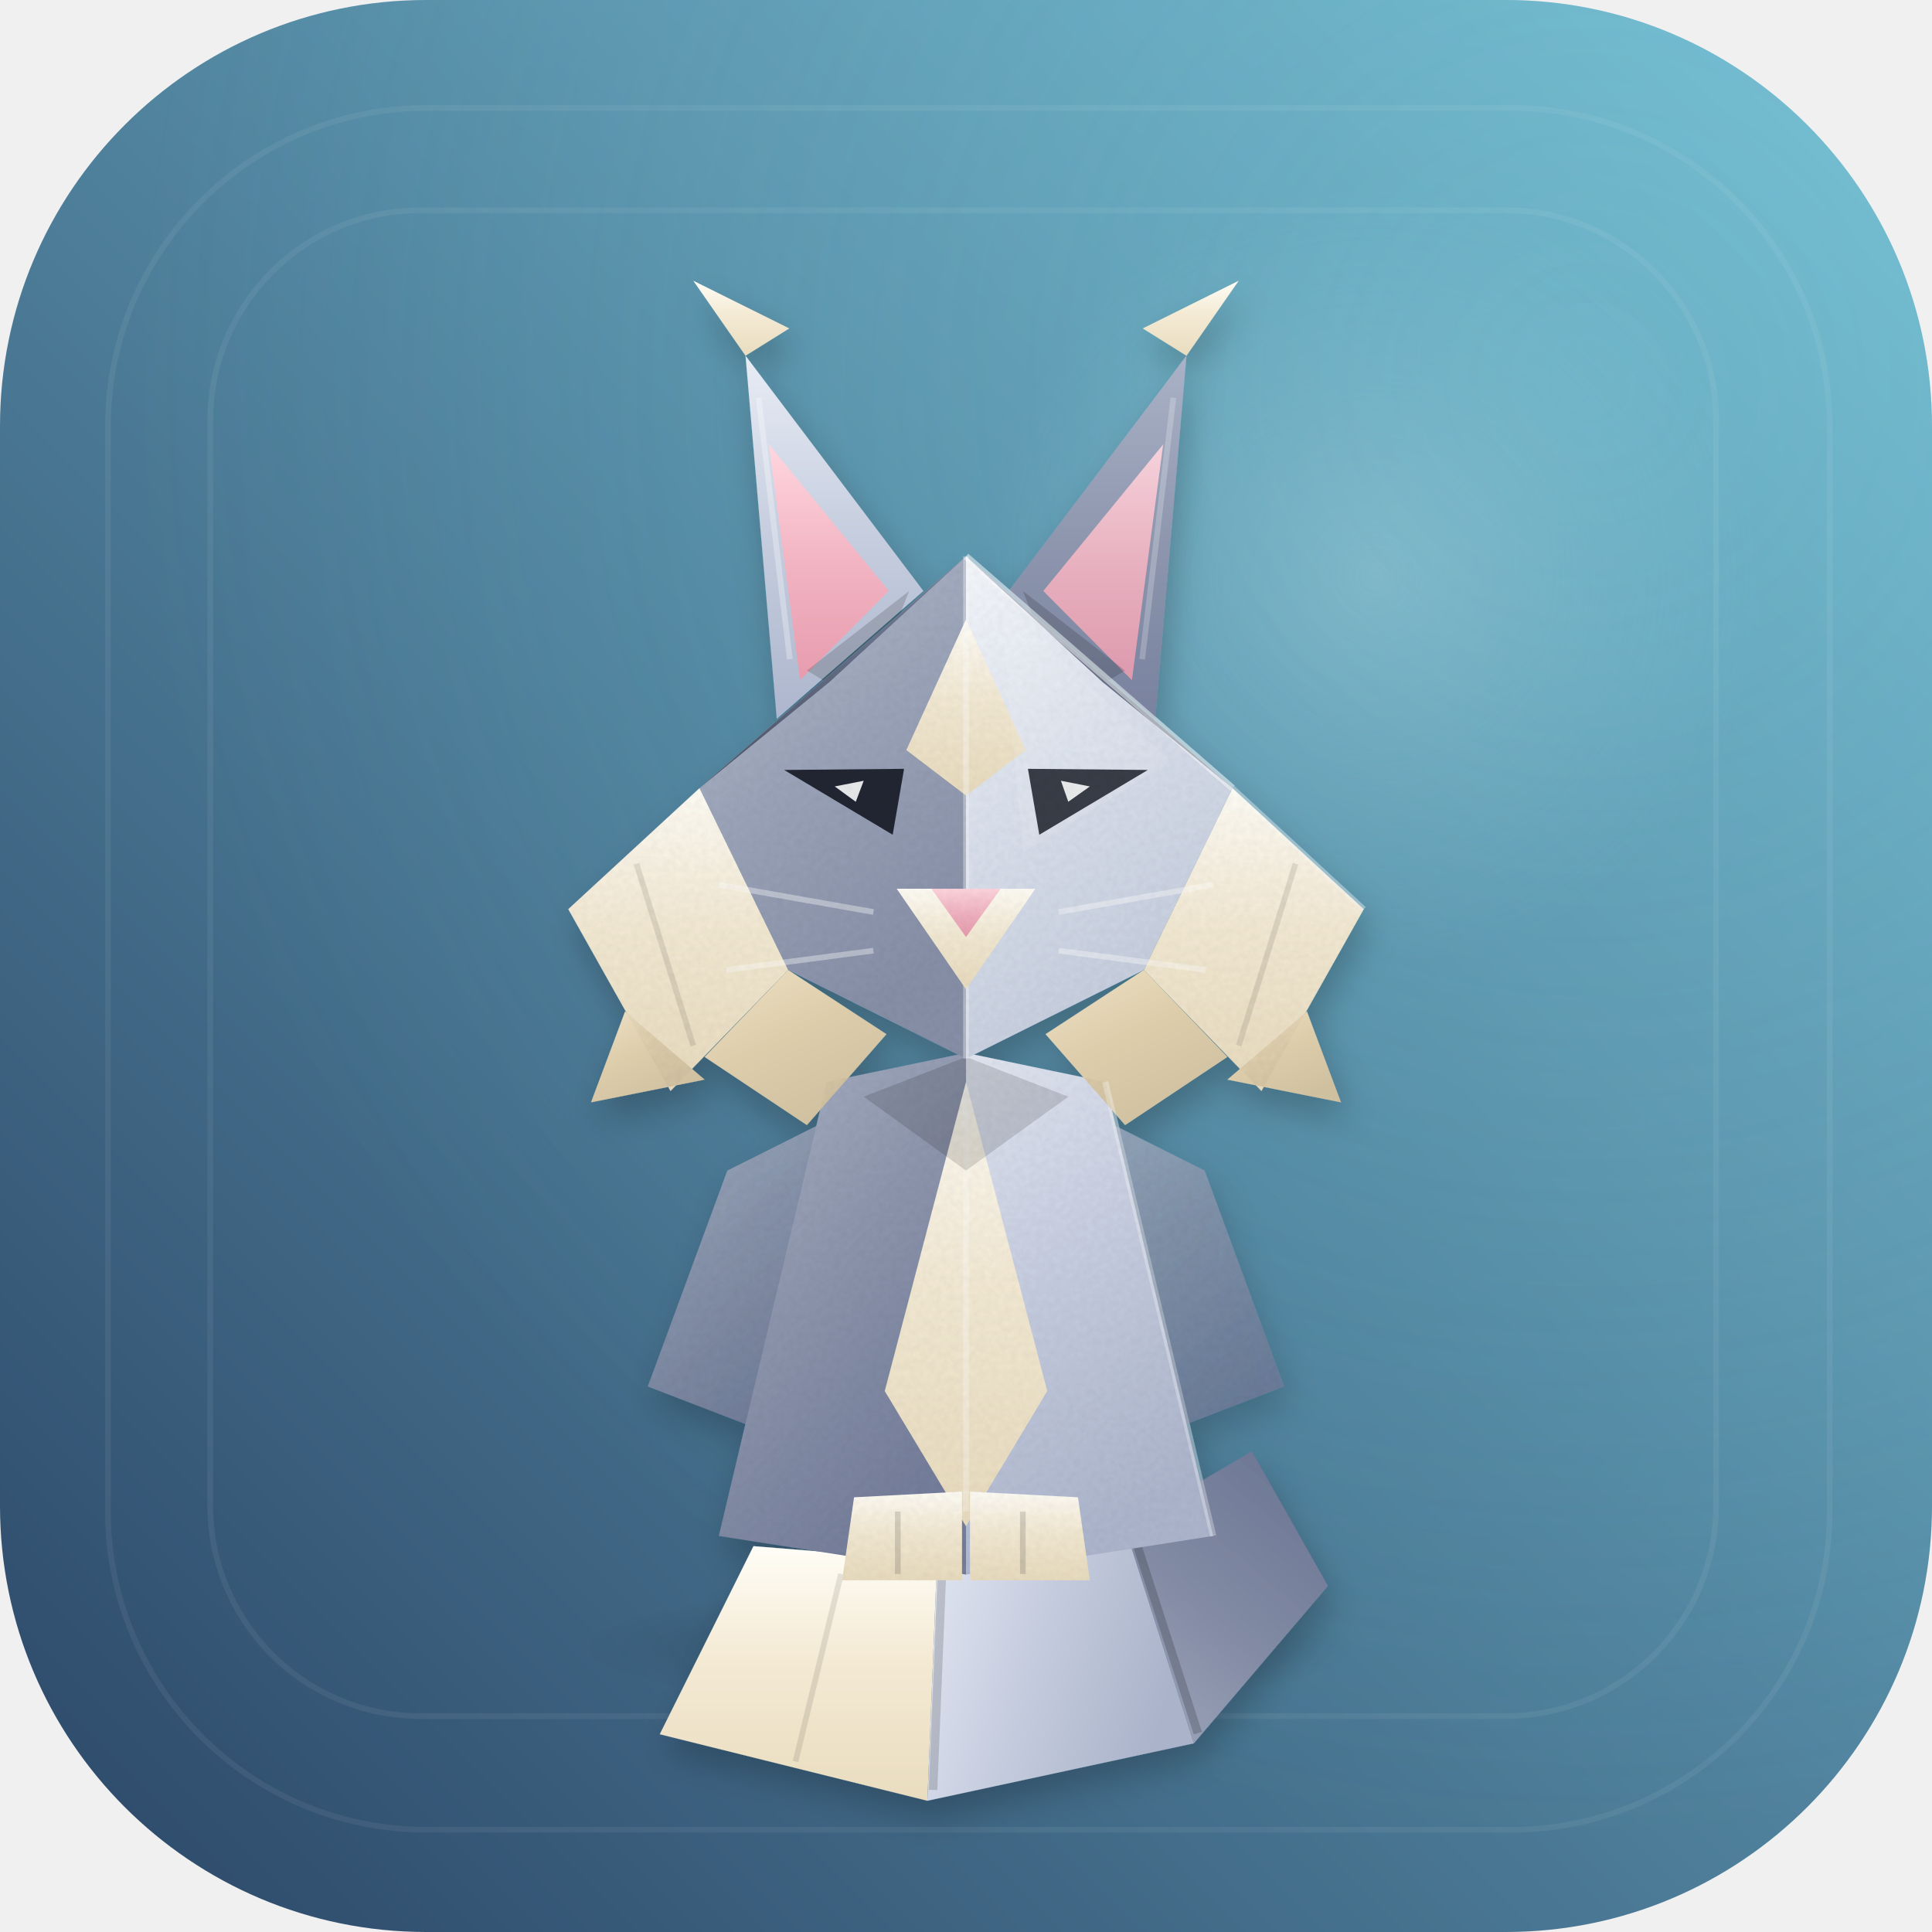
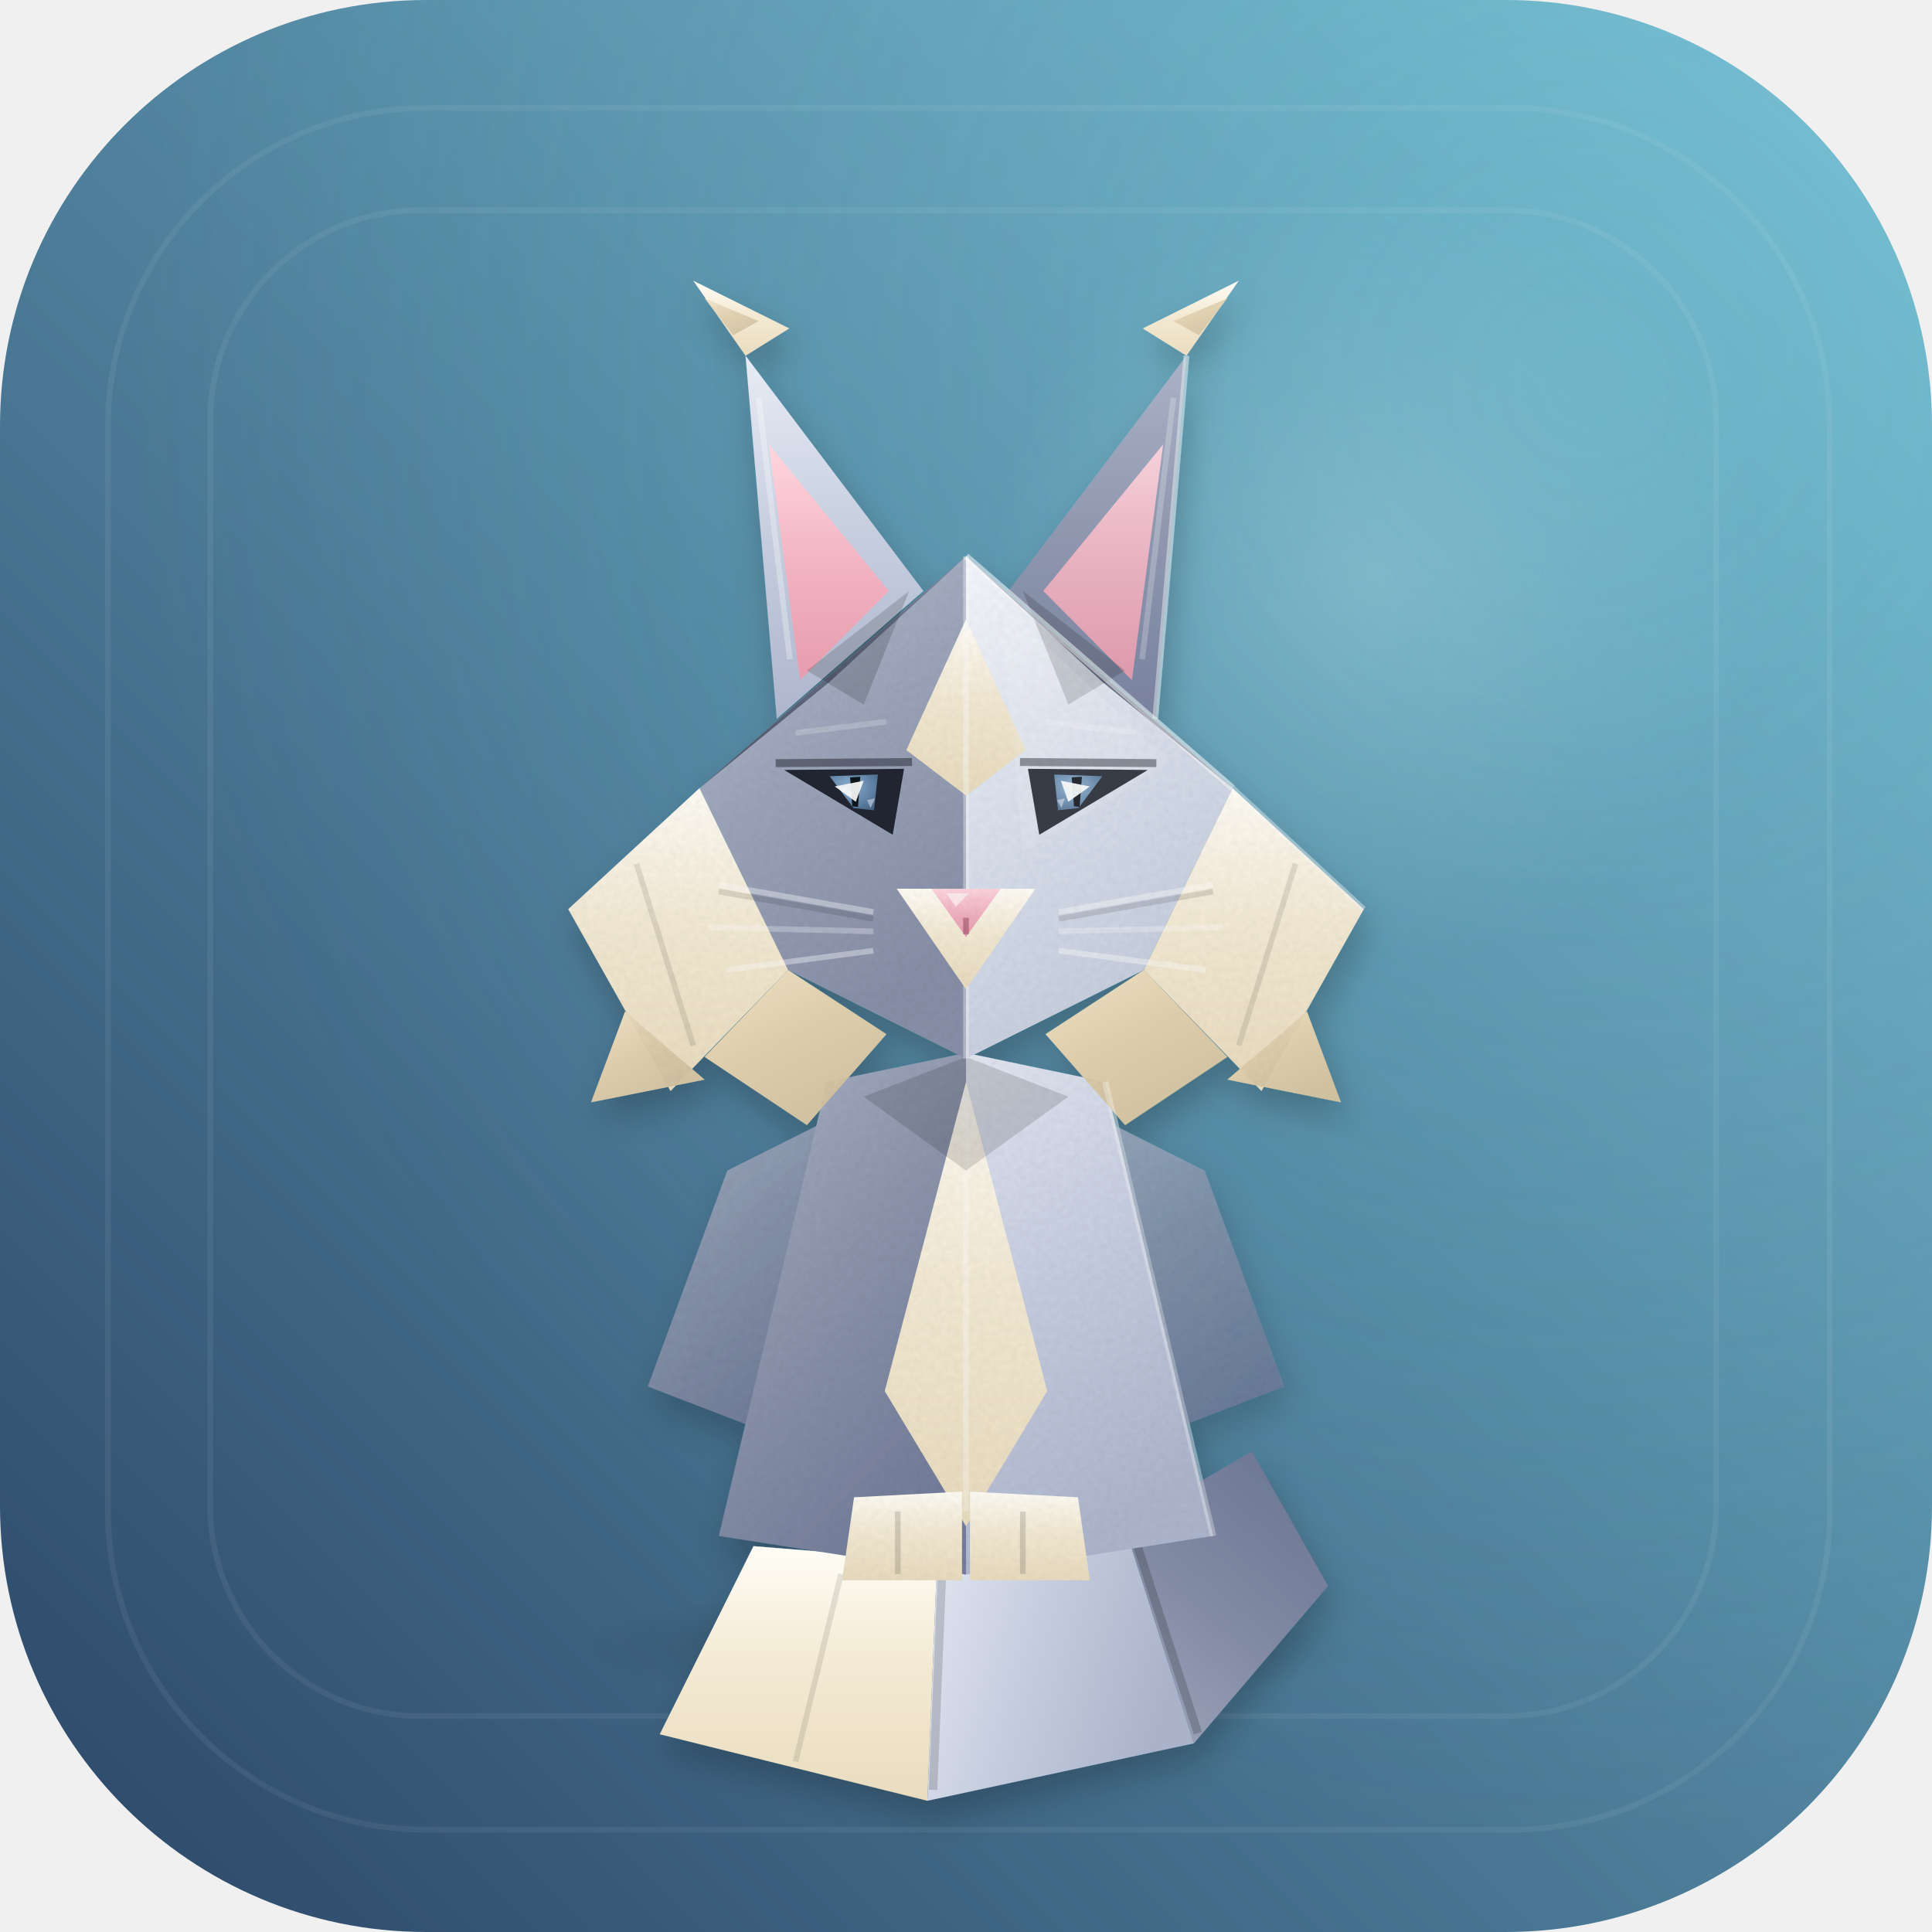
<svg xmlns="http://www.w3.org/2000/svg" viewBox="0 0 340 340" width="220" height="220" role="img" aria-label="Ori the origami Siberian: a front-facing seated paper cat with a cream ruff, tufted ears that twitch, a smoke mask, and a long tail that wraps around her front paws and sways slowly">
  <defs>
    <linearGradient id="catTileG" x1="0" y1="1" x2="1" y2="0">
      <stop offset="0" stop-color="#2b4566" />
      <stop offset="1" stop-color="#75bfd4" />
    </linearGradient>
    <radialGradient id="catMoonG" cx="0.71" cy="0.30" r="0.20">
      <stop offset="0" stop-color="rgba(219,242,247,0.26)" />
      <stop offset="1" stop-color="rgba(179,230,242,0)" />
    </radialGradient>
    <radialGradient id="catTileGlow" cx="0.82" cy="0.2" r="0.75">
      <stop offset="0" stop-color="rgba(128,209,219,0.22)" />
      <stop offset="1" stop-color="rgba(128,209,219,0)" />
    </radialGradient>
    <radialGradient id="catContactG">
      <stop offset="0" stop-color="rgba(0,0,0,0.20)" />
      <stop offset="1" stop-color="rgba(0,0,0,0)" />
+     </radialGradient>
+     <radialGradient id="catIris" cx="0.4" cy="0.35" r="0.9">
+       <stop offset="0" stop-color="#8fb4d4" />
+       <stop offset="0.6" stop-color="#5d80a4" />
+       <stop offset="1" stop-color="#3c5878" />
    </radialGradient>
    <filter id="catSoft" x="-30%" y="-30%" width="160%" height="160%">
      <feDropShadow dx="1" dy="3" stdDeviation="3" flood-color="#000000" flood-opacity="0.22" />
    </filter>
    <linearGradient id="catHeadLit" x1="0" y1="0" x2="0.4" y2="1">
      <stop offset="0" stop-color="#f7f9fd" />
      <stop offset="0.45" stop-color="#dde3ef" />
      <stop offset="1" stop-color="#c5cddd" />
    </linearGradient>
    <linearGradient id="catHeadShade" x1="0" y1="0" x2="0.4" y2="1">
      <stop offset="0" stop-color="#b8c1d3" />
      <stop offset="0.5" stop-color="#9ba4b9" />
      <stop offset="1" stop-color="#8790a8" />
    </linearGradient>
    <linearGradient id="catSmoke" x1="0" y1="0" x2="0" y2="1">
      <stop offset="0" stop-color="#707a95" />
      <stop offset="0.5" stop-color="#566078" />
      <stop offset="1" stop-color="#414859" />
    </linearGradient>
    <linearGradient id="catEarLit" x1="0" y1="0" x2="0" y2="1">
      <stop offset="0" stop-color="#e8ecf5" />
      <stop offset="0.5" stop-color="#c5cdde" />
      <stop offset="1" stop-color="#adb6cd" />
    </linearGradient>
    <linearGradient id="catEarShade" x1="0" y1="0" x2="0" y2="1">
      <stop offset="0" stop-color="#a9b2c6" />
      <stop offset="0.5" stop-color="#8e97ae" />
      <stop offset="1" stop-color="#78819e" />
    </linearGradient>
    <linearGradient id="catInnerEar" x1="0" y1="0" x2="0" y2="1">
      <stop offset="0" stop-color="#ffd6de" />
      <stop offset="0.5" stop-color="#f2b4c2" />
      <stop offset="1" stop-color="#e79cae" />
    </linearGradient>
    <linearGradient id="catBodyLit" x1="0" y1="0" x2="0.3" y2="1">
      <stop offset="0" stop-color="#e2e7f2" />
      <stop offset="0.5" stop-color="#c6cde0" />
      <stop offset="1" stop-color="#adb6cd" />
    </linearGradient>
    <linearGradient id="catBodyShade" x1="0" y1="0" x2="0.5" y2="1">
      <stop offset="0" stop-color="#abb4c8" />
      <stop offset="0.5" stop-color="#8d96ad" />
      <stop offset="1" stop-color="#757e9b" />
    </linearGradient>
    <linearGradient id="catCream" x1="0" y1="0" x2="0" y2="1">
      <stop offset="0" stop-color="#fffdf6" />
      <stop offset="0.45" stop-color="#f4ead4" />
      <stop offset="1" stop-color="#e9dcbf" />
    </linearGradient>
    <linearGradient id="catCreamShade" x1="0" y1="0" x2="0.6" y2="1">
      <stop offset="0" stop-color="#eee1c6" />
      <stop offset="0.5" stop-color="#ddcdab" />
      <stop offset="1" stop-color="#cfc0a0" />
    </linearGradient>
    <linearGradient id="catTailLit" x1="0" y1="0" x2="1" y2="0.3">
      <stop offset="0" stop-color="#e2e7f2" />
      <stop offset="0.5" stop-color="#c4cbdd" />
      <stop offset="1" stop-color="#aab3ca" />
    </linearGradient>
    <linearGradient id="catTailShade" x1="0" y1="1" x2="0.6" y2="0">
      <stop offset="0" stop-color="#9ea7bd" />
      <stop offset="0.5" stop-color="#838ca4" />
      <stop offset="1" stop-color="#6f7996" />
    </linearGradient>
    <filter id="catGrain" x="0" y="0" width="100%" height="100%">
      <feTurbulence type="fractalNoise" baseFrequency="0.9" numOctaves="2" seed="19" stitchTiles="stitch" />
      <feColorMatrix type="matrix" values="0 0 0 0 0  0 0 0 0 0  0 0 0 0 0  0 0 0 0.05 0" />
    </filter>
    <clipPath id="catFigureClip">
      <polygon points="128,206 148,196 140,254 114,244" />
      <polygon points="192,196 212,206 226,244 200,254" />
      <polygon points="170,185.3 170,277.1 126.5,270.3 145.5,190.4" />
      <polygon points="170,185.3 194.5,190.4 213.5,270.3 170,277.1" />
      <polygon points="170,190.4 184.3,244.8 170,268.6 155.7,244.8" />
      <polygon points="150.3,263.5 169.3,262.5 169.3,278.1 148.2,278.1" />
      <polygon points="170.7,262.5 189.7,263.5 191.8,278.1 170.7,278.1" />
      <polygon points="170,97.9 170,186.3 138.7,170.7 123.1,138.7" />
      <polygon points="170,97.9 216.9,138.7 201.3,170.7 170,186.3" />
      <polygon points="123.1,138.7 138.7,170.7 118.0,192.0 100.0,160.0" />
      <polygon points="216.9,138.7 201.3,170.7 222.0,192.0 240.0,160.0" />
    </clipPath>
  </defs>
  <clipPath id="catTileClip">
    <rect width="340" height="340" rx="75" />
  </clipPath>
  <g clip-path="url(#catTileClip)">
    <rect width="340" height="340" fill="url(#catTileG)" />
    <rect width="340" height="340" fill="url(#catMoonG)" />
    <rect width="340" height="340" fill="url(#catTileGlow)" />
    <rect x="19" y="19" width="303" height="303" rx="56" fill="none" stroke="rgba(255,255,255,0.06)" />
    <rect x="37" y="37" width="265" height="265" rx="37" fill="none" stroke="rgba(255,255,255,0.06)" />
    <ellipse cx="170" cy="290" rx="70" ry="11" fill="url(#catContactG)" />
+     <ellipse cx="170" cy="288" rx="44" ry="7" fill="rgba(0,0,0,0.15)" />
    <g filter="url(#catSoft)">
      <g transform="rotate(0 216 248)">
        <animateTransform attributeName="transform" type="rotate" values="-6 216 248;6 216 248;-6 216 248" keyTimes="0;0.5;1" dur="3.6s" repeatCount="indefinite" calcMode="spline" keySplines="0.45 0 0.55 1;0.45 0 0.55 1" />
        <polygon points="220.3,255.4 233.7,279.1 226.0,283.0 213.0,262.0" fill="#5a6480" />
        <polygon points="220.3,255.4 197.9,268.6 210.1,306.8 233.7,279.1" fill="url(#catTailShade)" />
        <polygon points="197.9,268.6 164.9,274.7 163.2,316.9 210.1,306.8" fill="url(#catTailLit)" />
        <line x1="199.5" y1="270" x2="210.8" y2="305" stroke="rgba(0,0,0,0.18)" stroke-width="1.5" />
        <line x1="165.8" y1="276" x2="164.2" y2="315" stroke="rgba(0,0,0,0.16)" stroke-width="1.5" />
        <polygon points="164.9,274.7 132.6,272.1 116.1,305.2 163.2,316.9" fill="url(#catCream)" />
        <line x1="148" y1="277" x2="140" y2="310" stroke="rgba(0,0,0,0.10)" stroke-width="1" />
      </g>
      <polygon points="128,206 148,196 140,254 114,244" fill="url(#catBodyShade)" opacity="0.9" />
      <polygon points="192,196 212,206 226,244 200,254" fill="url(#catBodyShade)" opacity="0.75" />
      <polygon points="170,185.3 170,277.1 126.5,270.3 145.5,190.4" fill="url(#catBodyShade)" />
      <polygon points="170,185.3 194.5,190.4 213.5,270.3 170,277.1" fill="url(#catBodyLit)" />
      <polygon points="170,190.4 184.3,244.8 170,268.6 155.7,244.8" fill="url(#catCream)" />
      <line x1="170" y1="193" x2="170" y2="266" stroke="rgba(255,255,255,0.30)" stroke-width="1" />
      <polygon points="150.3,263.5 169.3,262.5 169.3,278.1 148.2,278.1" fill="url(#catCream)" />
      <polygon points="170.7,262.5 189.7,263.5 191.8,278.1 170.7,278.1" fill="url(#catCream)" />
      <line x1="158" y1="266" x2="158" y2="277" stroke="rgba(0,0,0,0.14)" stroke-width="1" />
      <line x1="180" y1="266" x2="180" y2="277" stroke="rgba(0,0,0,0.14)" stroke-width="1" />
      <polygon points="170,186 188,193 170,206 152,193" fill="#000000" opacity="0.14" />
      <g transform="rotate(0 170 112)">
        <animateTransform attributeName="transform" type="rotate" values="0 170 112;0 170 112;-8 170 112;6 170 112;0 170 112;0 170 112" keyTimes="0;0.6;0.7;0.8;0.9;1" dur="3.2s" repeatCount="indefinite" calcMode="spline" keySplines="0.3 0 0.15 1;0.3 0 0.15 1;0.3 0 0.15 1;0.3 0 0.15 1;0.3 0 0.15 1" />
        <polygon points="136.7,126.5 131.2,62.6 162.5,104.0" fill="url(#catEarLit)" />
        <polygon points="140.8,119.7 135.3,78.2 156.4,104.0" fill="url(#catInnerEar)" />
        <line x1="139" y1="116" x2="133.5" y2="70" stroke="rgba(255,255,255,0.30)" stroke-width="1" />
        <polygon points="131.2,62.6 122.0,49.4 138.9,57.8" fill="url(#catCream)" />
        <polygon points="177.5,104.0 208.8,62.6 203.3,126.5" fill="url(#catEarShade)" />
        <polygon points="183.6,104.0 204.7,78.2 199.2,119.7" fill="url(#catInnerEar)" opacity="0.9" />
        <line x1="201" y1="116" x2="206.5" y2="70" stroke="rgba(255,255,255,0.22)" stroke-width="1" />
        <polygon points="208.8,62.6 218.0,49.4 201.1,57.8" fill="url(#catCream)" />
+         <polygon points="129,59 124,52.5 133.5,56.5" fill="url(#catCreamShade)" opacity="0.85" />
+         <polygon points="211,59 216,52.5 206.5,56.5" fill="url(#catCreamShade)" opacity="0.85" />
+         <line x1="208.8" y1="62.6" x2="203.3" y2="126.5" stroke="rgba(255,255,255,0.40)" stroke-width="1" />
      </g>
-       <polygon points="142,118 160,104 152,124" fill="#000000" opacity="0.16" />
-       <polygon points="198,118 180,104 188,124" fill="#000000" opacity="0.16" />
      <polygon points="170,97.9 170,186.3 138.7,170.7 123.1,138.7" fill="url(#catHeadShade)" />
      <polygon points="170,97.9 216.9,138.7 201.3,170.7 170,186.3" fill="url(#catHeadLit)" />
      <polygon points="170,97.9 123.1,138.7 146.0,120.0" fill="url(#catSmoke)" opacity="0.85" />
      <polygon points="170,97.9 216.9,138.7 194.0,120.0" fill="url(#catSmoke)" opacity="0.85" />
      <polygon points="159.5,132.0 170,109.0 180.5,132.0 170,140.0" fill="url(#catCream)" />
      <line x1="170" y1="97.9" x2="170" y2="186.3" stroke="rgba(255,255,255,0.35)" stroke-width="1" />
+       <polygon points="142,118 160,104 152,124" fill="#000000" opacity="0.16" />
+       <polygon points="198,118 180,104 188,124" fill="#000000" opacity="0.16" />
      <polygon points="138.7,170.7 156,182 142,198 124,186" fill="url(#catCreamShade)" />
      <polygon points="201.3,170.7 184,182 198,198 216,186" fill="url(#catCreamShade)" />
      <polygon points="123.1,138.7 138.7,170.7 118.0,192.0 100.0,160.0" fill="url(#catCream)" />
      <polygon points="216.9,138.7 201.3,170.7 222.0,192.0 240.0,160.0" fill="url(#catCream)" />
      <polygon points="110,178 124,190 104,194" fill="url(#catCreamShade)" />
      <polygon points="230,178 216,190 236,194" fill="url(#catCreamShade)" />
      <line x1="112" y1="152" x2="122" y2="184" stroke="rgba(0,0,0,0.10)" stroke-width="1" />
      <line x1="228" y1="152" x2="218" y2="184" stroke="rgba(0,0,0,0.10)" stroke-width="1" />
+       <line x1="136.5" y1="134.3" x2="160.5" y2="134.1" stroke="rgba(35,39,51,0.5)" stroke-width="1.4" />
+       <line x1="179.5" y1="134.1" x2="203.5" y2="134.3" stroke="rgba(35,39,51,0.5)" stroke-width="1.4" />
      <polygon points="138.0,135.5 159.1,135.3 157.1,146.9" fill="#232733" />
      <polygon points="180.9,135.3 202.0,135.5 182.9,146.9" fill="#232733" />
-       <polygon points="146.9,138.4 152.0,137.4 150.6,141.1" fill="#ffffff" opacity="0.9" />
-       <polygon points="186.7,137.4 191.8,138.4 188.0,141.1" fill="#ffffff" opacity="0.9" />
+       <polygon points="146,136.6 154.5,136.3 153.8,142.6 150.2,142.2" fill="url(#catIris)" />
+       <polygon points="194,136.6 185.5,136.3 186.2,142.6 189.8,142.2" fill="url(#catIris)" />
+       <polygon points="149.6,136.8 151.4,136.7 151.0,142.0 150.0,141.9" fill="#10141d" />
+       <polygon points="190.4,136.7 188.6,136.8 189.0,141.9 190.0,142.0" fill="#10141d" />
+       <polygon points="146.9,138.4 152.0,137.4 150.6,141.1" fill="#ffffff" opacity="0.92" />
+       <polygon points="186.7,137.4 191.8,138.4 188.0,141.1" fill="#ffffff" opacity="0.92" />
+       <polygon points="152.6,140.8 154.0,140.5 153.2,142.2" fill="#ffffff" opacity="0.45" />
+       <polygon points="187.4,140.5 186.0,140.8 186.8,142.2" fill="#ffffff" opacity="0.45" />
+       <line x1="140" y1="129" x2="156" y2="127" stroke="rgba(255,255,255,0.20)" stroke-width="1" />
+       <line x1="184" y1="127" x2="200" y2="129" stroke="rgba(255,255,255,0.20)" stroke-width="1" />
+       <line x1="153.7" y1="161.7" x2="126.5" y2="156.9" stroke="rgba(0,0,0,0.12)" stroke-width="1" />
+       <line x1="186.3" y1="161.7" x2="213.5" y2="156.9" stroke="rgba(0,0,0,0.12)" stroke-width="1" />
      <line x1="153.7" y1="160.5" x2="126.5" y2="155.7" stroke="rgba(255,255,255,0.38)" stroke-width="1" />
+       <line x1="153.7" y1="163.9" x2="124.9" y2="163.2" stroke="rgba(255,255,255,0.28)" stroke-width="1" />
      <line x1="153.7" y1="167.3" x2="127.8" y2="170.7" stroke="rgba(255,255,255,0.38)" stroke-width="1" />
      <line x1="186.3" y1="160.5" x2="213.5" y2="155.7" stroke="rgba(255,255,255,0.38)" stroke-width="1" />
+       <line x1="186.3" y1="163.9" x2="215.1" y2="163.2" stroke="rgba(255,255,255,0.28)" stroke-width="1" />
      <line x1="186.3" y1="167.3" x2="212.2" y2="170.7" stroke="rgba(255,255,255,0.38)" stroke-width="1" />
      <polygon points="157.8,156.4 182.2,156.4 170,174.1" fill="url(#catCream)" />
      <polygon points="163.9,156.4 176.1,156.4 170,164.9" fill="url(#catInnerEar)" />
+       <polygon points="166.5,157.2 170.5,157.2 168.2,159.6" fill="#ffffff" opacity="0.6" />
+       <line x1="170" y1="161.5" x2="170" y2="164.4" stroke="rgba(120,40,60,0.4)" stroke-width="1" />
      <polygon points="176,106 206,134 180,150" fill="rgba(255,255,255,0.10)" />
      <line x1="170" y1="97.9" x2="216.9" y2="138.7" stroke="rgba(255,255,255,0.50)" stroke-width="1.2" />
      <line x1="194.5" y1="190.4" x2="213.5" y2="270.3" stroke="rgba(255,255,255,0.30)" stroke-width="1.1" />
      <line x1="216.9" y1="138.7" x2="240" y2="160" stroke="rgba(255,255,255,0.35)" stroke-width="1" />
    </g>
    <g clip-path="url(#catFigureClip)">
      <rect x="96" y="94" width="148" height="188" filter="url(#catGrain)" />
    </g>
  </g>
</svg>
